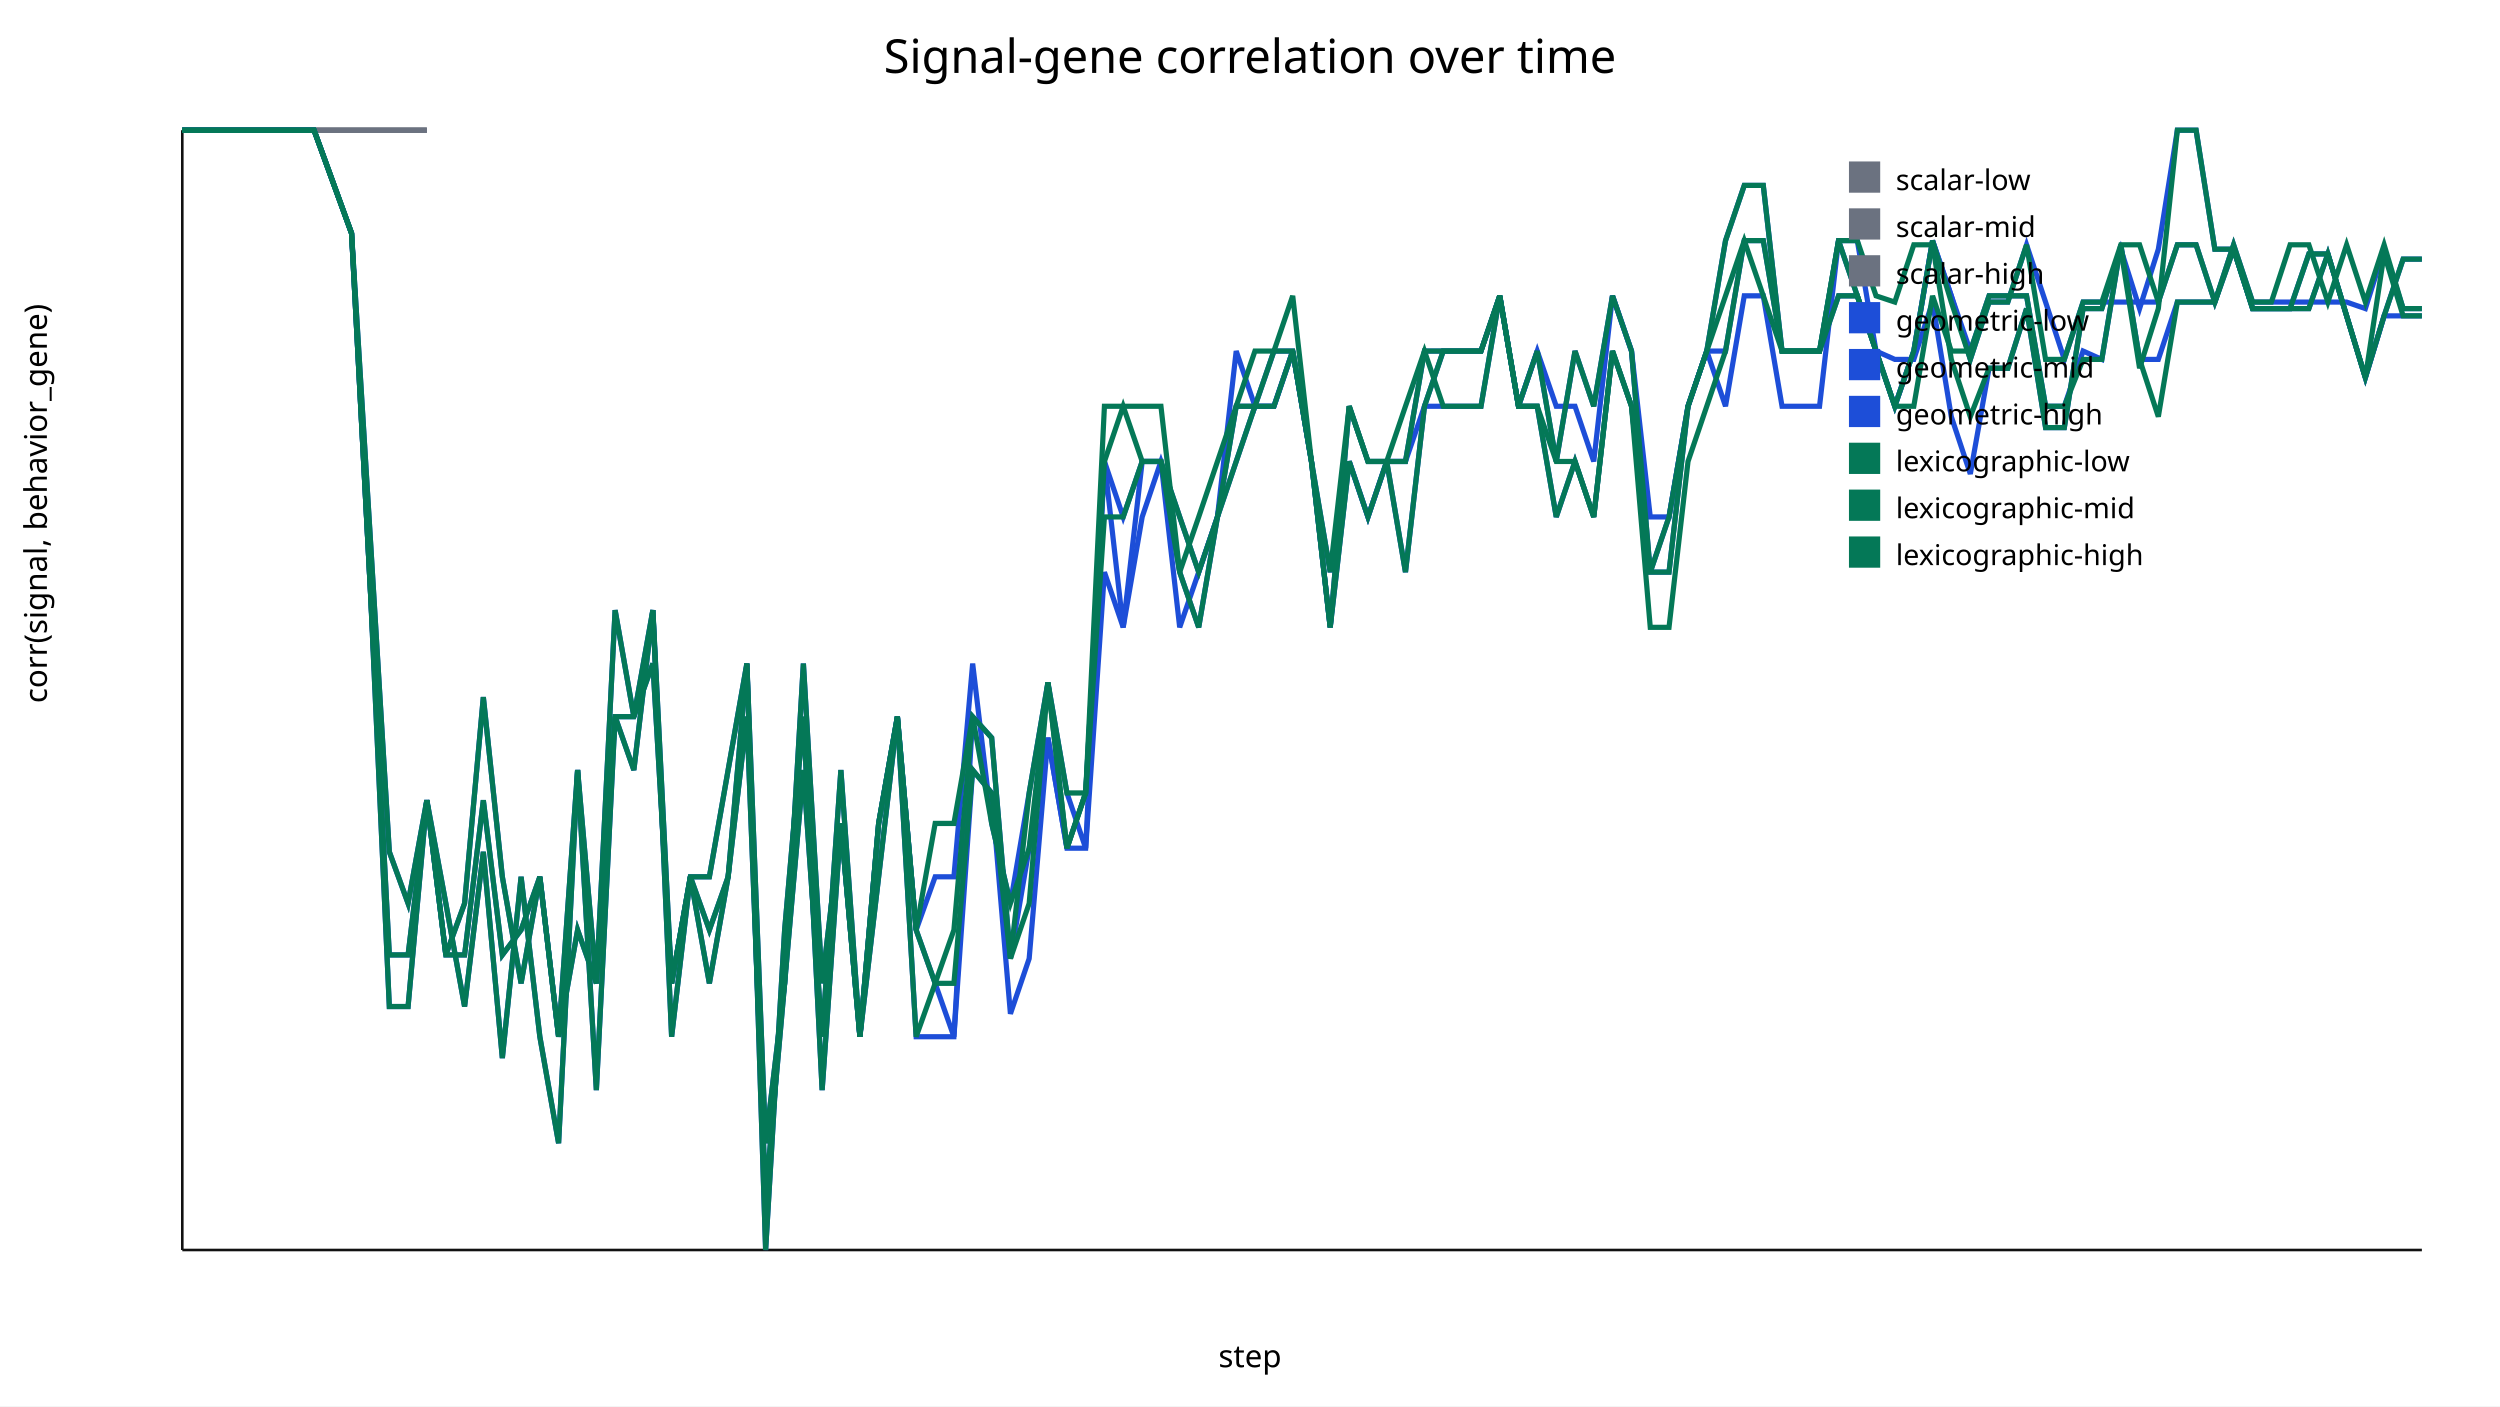
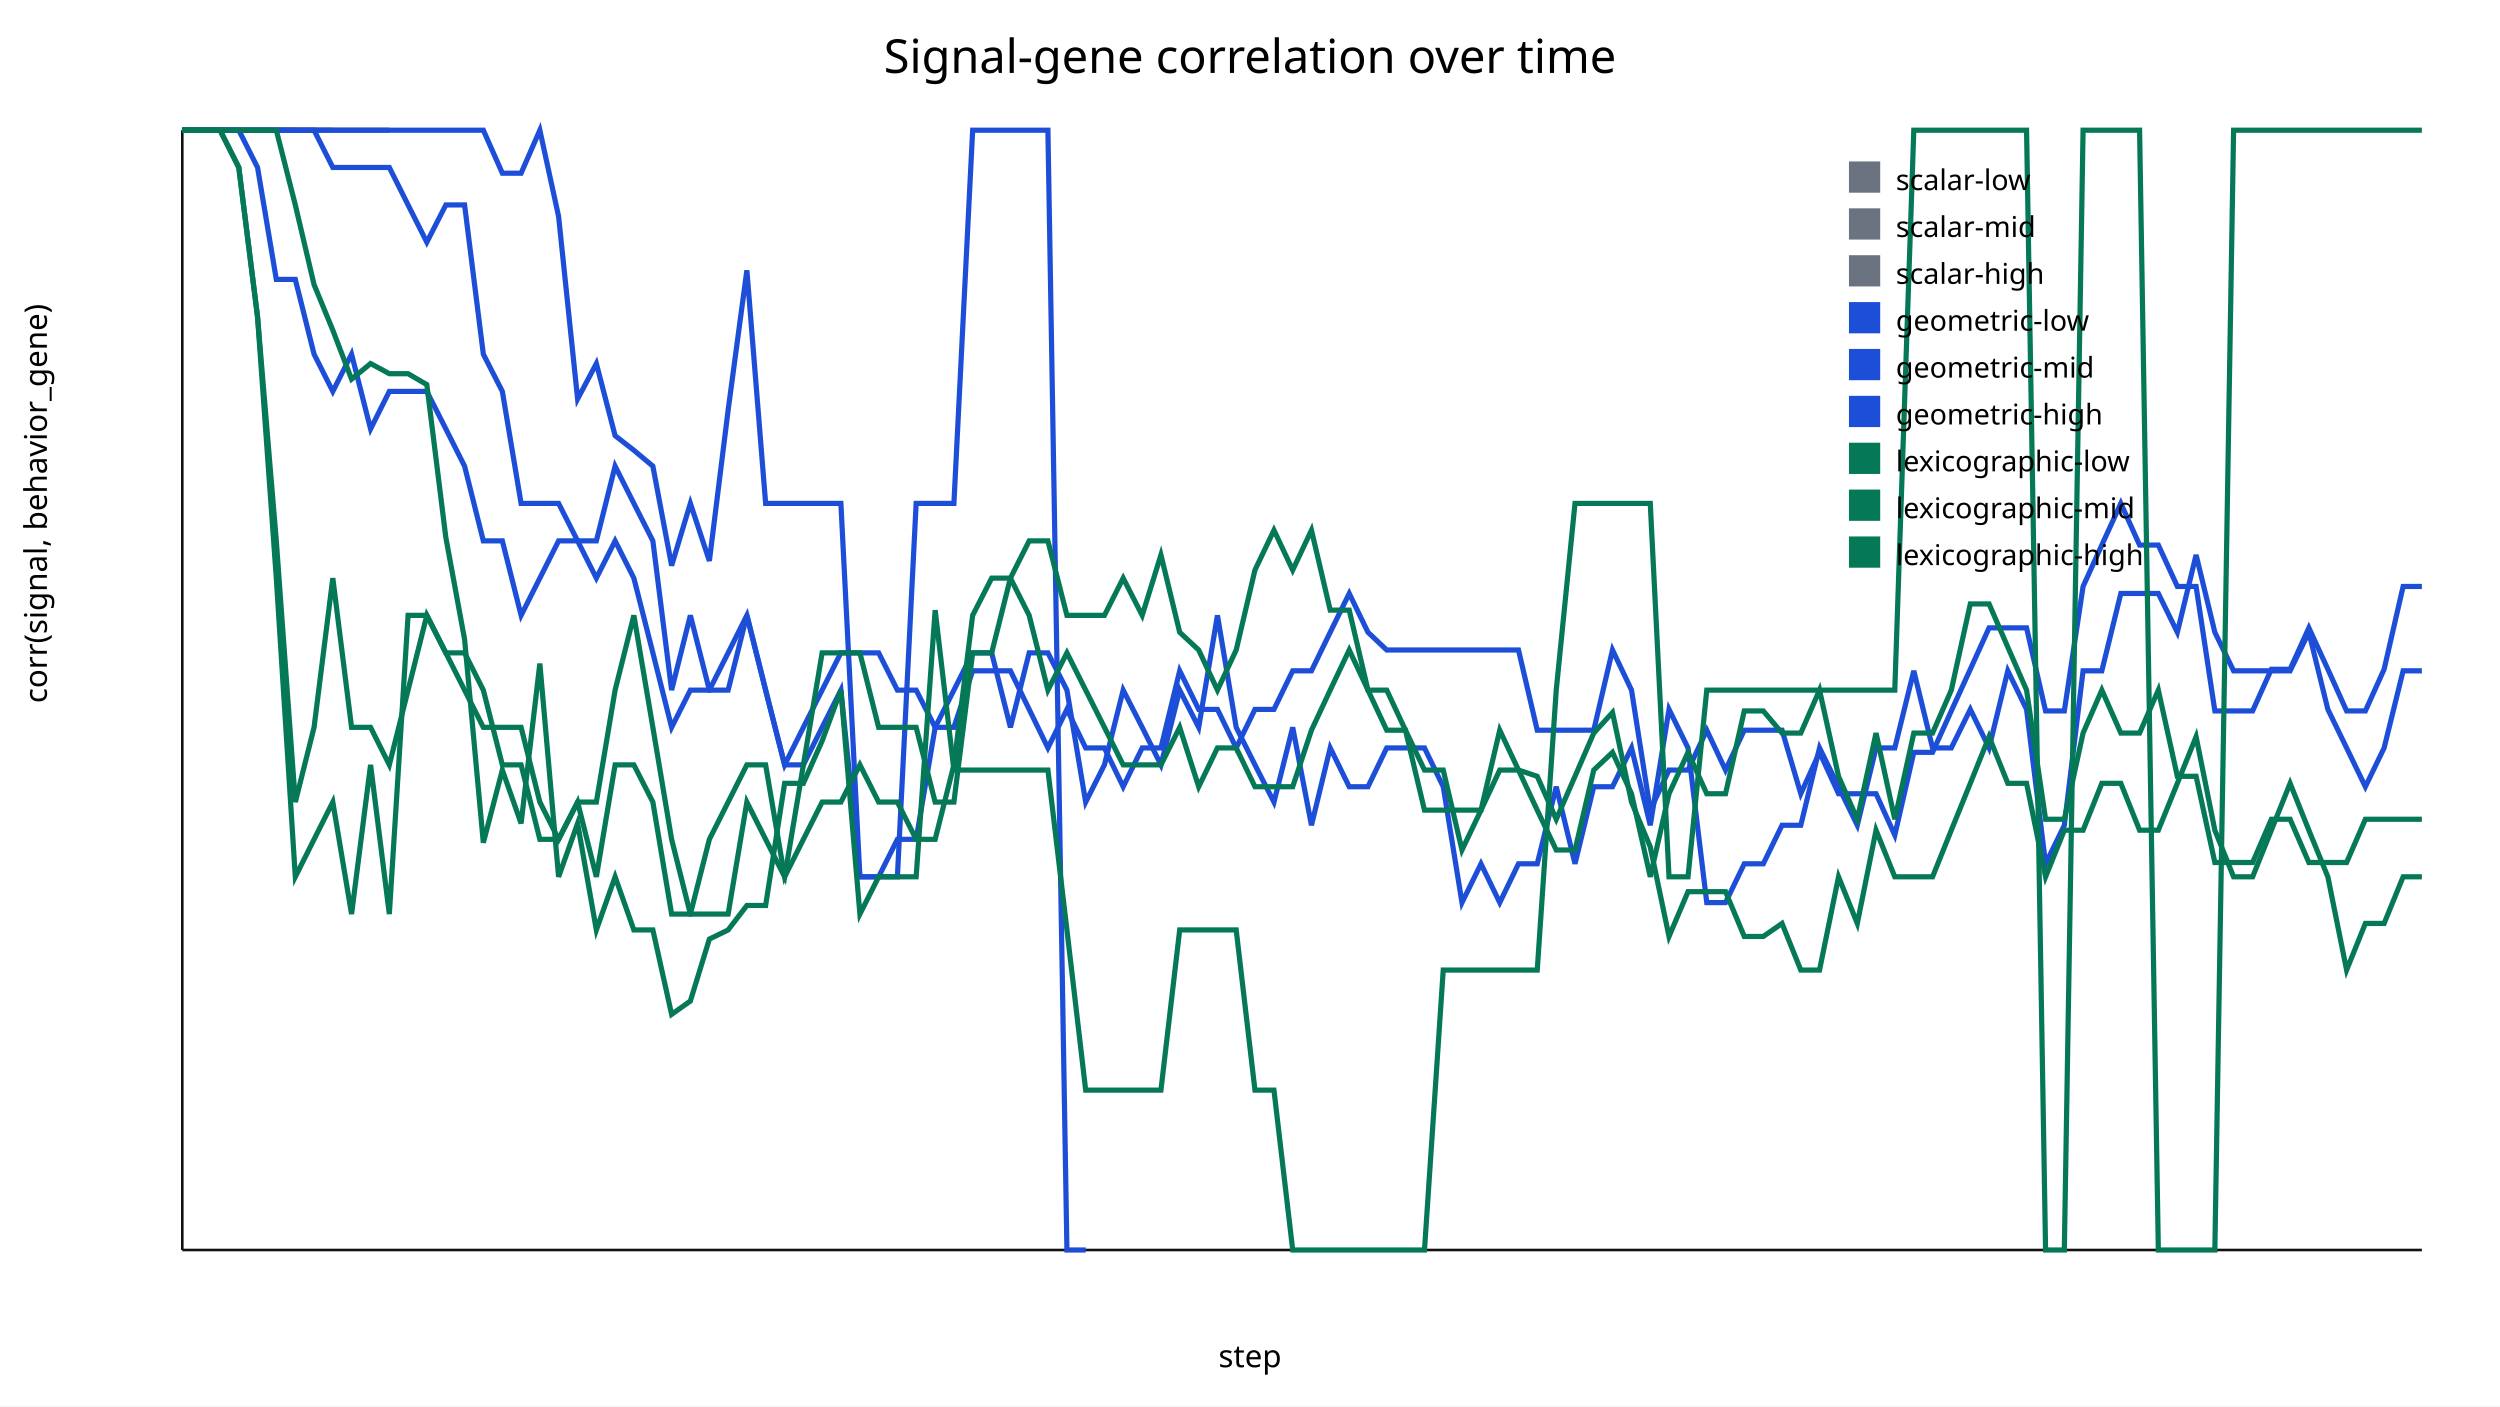
<svg xmlns="http://www.w3.org/2000/svg" width="960" height="540" viewBox="0 0 960 540">
  <rect width="100%" height="100%" fill="white" />
  <text x="480.0" y="28" text-anchor="middle" font-family="sans-serif" font-size="18">Signal-gene correlation over time</text>
  <line x1="70" y1="480" x2="930" y2="480" stroke="#111" />
  <line x1="70" y1="50" x2="70" y2="480" stroke="#111" />
  <text x="480.0" y="525" text-anchor="middle" font-family="sans-serif" font-size="12">step</text>
  <text x="18" y="270.0" transform="rotate(-90 18 270.0)" font-family="sans-serif" font-size="12">corr(signal, behavior_gene)</text>
-   <polyline fill="none" stroke="#6b7280" stroke-width="2" points="70.0,50.0 77.2,50.0 84.5,50.0 91.7,50.0 98.9,50.0 106.1,50.0 113.4,50.0 120.6,50.0 127.8,50.0 135.0,50.0 142.3,50.0 149.5,50.0 156.7,50.0 163.9,50.0" />
-   <polyline fill="none" stroke="#6b7280" stroke-width="2" points="70.0,50.0 77.2,50.0 84.5,50.0 91.7,50.0 98.9,50.0 106.1,50.0 113.4,50.0 120.6,50.0 127.8,50.0 135.0,50.0 142.3,50.0 149.5,50.0 156.7,50.0 163.9,50.0" />
-   <polyline fill="none" stroke="#6b7280" stroke-width="2" points="70.0,50.0 77.2,50.0 84.5,50.0 91.7,50.0 98.9,50.0 106.1,50.0 113.4,50.0 120.6,50.0 127.8,50.0 135.0,50.0 142.3,50.0 149.5,50.0 156.7,50.0 163.9,50.0" />
-   <polyline fill="none" stroke="#1d4ed8" stroke-width="2" points="70.0,50.0 77.2,50.0 84.5,50.0 91.7,50.0 98.9,50.0 106.1,50.0 113.4,50.0 120.6,50.0 127.8,69.8 135.0,89.6 142.3,228.1 149.5,366.7 156.7,366.7 163.9,307.3 171.2,346.9 178.4,386.5 185.6,327.1 192.9,406.3 200.1,336.7 207.3,398.1 214.5,439.0 221.8,295.7 229.0,377.6 236.2,234.3 243.4,275.2 250.7,234.3 257.9,377.6 265.1,336.7 272.4,336.7 279.6,295.7 286.8,254.8 294.0,480.0 301.3,357.1 308.5,275.2 315.7,418.6 322.9,316.2 330.2,398.1 337.4,316.2 344.6,275.2 351.8,357.1 359.1,336.7 366.3,336.7 373.5,254.8 380.8,316.2 388.0,346.9 395.2,304.5 402.4,262.1 409.7,304.5 416.9,325.7 424.1,177.2 431.3,240.9 438.6,177.2 445.8,177.2 453.0,219.7 460.3,240.9 467.5,198.5 474.7,177.2 481.9,156.0 489.2,156.0 496.4,134.8 503.6,177.2 510.8,219.7 518.1,177.2 525.3,198.5 532.5,177.2 539.7,219.7 547.0,156.0 554.2,134.8 561.4,134.8 568.7,134.8 575.9,113.6 583.1,156.0 590.3,134.8 597.6,156.0 604.8,156.0 612.0,177.2 619.2,113.6 626.5,134.8 633.7,198.5 640.9,198.5 648.2,156.0 655.4,134.8 662.6,156.0 669.8,113.6 677.1,113.6 684.3,156.0 691.5,156.0 698.7,156.0 706.0,92.4 713.2,92.4 720.4,134.8 727.6,138.0 734.9,138.0 742.1,116.0 749.3,160.0 756.6,182.0 763.8,141.4 771.0,141.4 778.2,118.5 785.5,164.2 792.7,164.2 799.9,118.5 807.1,118.5 814.4,95.7 821.6,118.5 828.8,95.7 836.1,50.0 843.3,50.0 850.5,95.7 857.7,95.7 865.0,118.5 872.2,118.5 879.4,118.5 886.6,97.5 893.9,97.5 901.1,121.3 908.3,145.0 915.5,121.3 922.8,99.5 930.0,99.5" />
-   <polyline fill="none" stroke="#1d4ed8" stroke-width="2" points="70.0,50.0 77.2,50.0 84.5,50.0 91.7,50.0 98.9,50.0 106.1,50.0 113.4,50.0 120.6,50.0 127.8,69.8 135.0,89.6 142.3,228.1 149.5,386.5 156.7,386.5 163.9,307.3 171.2,366.7 178.4,366.7 185.6,307.3 192.9,366.7 200.1,357.1 207.3,336.7 214.5,398.1 221.8,295.7 229.0,418.6 236.2,275.2 243.4,295.7 250.7,234.3 257.9,398.1 265.1,336.7 272.4,357.1 279.6,336.7 286.8,254.8 294.0,439.0 301.3,377.6 308.5,295.7 315.7,398.1 322.9,295.7 330.2,398.1 337.4,316.2 344.6,275.2 351.8,398.1 359.1,398.1 366.3,398.1 373.5,275.2 380.8,283.3 388.0,368.1 395.2,325.7 402.4,283.3 409.7,325.7 416.9,325.7 424.1,219.7 431.3,240.9 438.6,198.5 445.8,177.2 453.0,198.5 460.3,219.7 467.5,198.5 474.7,156.0 481.9,156.0 489.2,156.0 496.4,134.8 503.6,177.2 510.8,240.9 518.1,177.2 525.3,198.5 532.5,177.2 539.7,177.2 547.0,156.0 554.2,156.0 561.4,156.0 568.7,156.0 575.9,113.6 583.1,156.0 590.3,134.8 597.6,177.2 604.8,134.8 612.0,156.0 619.2,113.6 626.5,134.8 633.7,219.7 640.9,219.7 648.2,156.0 655.4,134.8 662.6,134.8 669.8,92.4 677.1,92.4 684.3,134.8 691.5,134.8 698.7,134.8 706.0,113.6 713.2,113.6 720.4,134.8 727.6,156.0 734.9,134.8 742.1,92.4 749.3,113.6 756.6,138.0 763.8,116.0 771.0,116.0 778.2,94.0 785.5,116.0 792.7,138.0 799.9,116.0 807.1,116.0 814.4,116.0 821.6,116.0 828.8,116.0 836.1,94.0 843.3,94.0 850.5,116.0 857.7,95.7 865.0,118.5 872.2,118.5 879.4,118.5 886.6,118.5 893.9,97.5 901.1,121.3 908.3,145.0 915.5,121.3 922.8,121.3 930.0,121.3" />
-   <polyline fill="none" stroke="#1d4ed8" stroke-width="2" points="70.0,50.0 77.2,50.0 84.5,50.0 91.7,50.0 98.9,50.0 106.1,50.0 113.4,50.0 120.6,50.0 127.8,69.8 135.0,89.6 142.3,208.3 149.5,327.1 156.7,346.9 163.9,307.3 171.2,366.7 178.4,346.9 185.6,267.7 192.9,336.7 200.1,377.6 207.3,336.7 214.5,398.1 221.8,357.1 229.0,377.6 236.2,275.2 243.4,275.2 250.7,254.8 257.9,377.6 265.1,336.7 272.4,377.6 279.6,336.7 286.8,275.2 294.0,459.5 301.3,377.6 308.5,254.8 315.7,377.6 322.9,316.2 330.2,398.1 337.4,336.7 344.6,275.2 351.8,357.1 359.1,377.6 366.3,398.1 373.5,295.7 380.8,304.5 388.0,389.3 395.2,368.1 402.4,283.3 409.7,325.7 416.9,304.5 424.1,177.2 431.3,198.5 438.6,177.2 445.8,177.2 453.0,240.9 460.3,219.7 467.5,198.5 474.7,134.8 481.9,156.0 489.2,134.8 496.4,134.8 503.6,177.2 510.8,240.9 518.1,156.0 525.3,177.2 532.5,177.2 539.7,177.2 547.0,134.8 554.2,134.8 561.4,134.8 568.7,134.8 575.9,113.6 583.1,156.0 590.3,156.0 597.6,198.5 604.8,177.2 612.0,198.5 619.2,134.8 626.5,156.0 633.7,219.7 640.9,198.5 648.2,156.0 655.4,134.8 662.6,92.4 669.8,71.2 677.1,71.2 684.3,134.8 691.5,134.8 698.7,134.8 706.0,92.4 713.2,113.6 720.4,134.8 727.6,156.0 734.9,134.8 742.1,92.4 749.3,113.6 756.6,134.8 763.8,113.6 771.0,113.6 778.2,113.6 785.5,156.0 792.7,156.0 799.9,134.8 807.1,138.0 814.4,94.0 821.6,138.0 828.8,138.0 836.1,116.0 843.3,116.0 850.5,116.0 857.7,94.0 865.0,116.0 872.2,116.0 879.4,116.0 886.6,116.0 893.9,116.0 901.1,116.0 908.3,118.5 915.5,95.7 922.8,118.5 930.0,118.5" />
-   <polyline fill="none" stroke="#047857" stroke-width="2" points="70.0,50.0 77.2,50.0 84.5,50.0 91.7,50.0 98.9,50.0 106.1,50.0 113.4,50.0 120.6,50.0 127.8,69.8 135.0,89.6 142.3,228.1 149.5,366.7 156.7,366.7 163.9,307.3 171.2,346.9 178.4,386.5 185.6,327.1 192.9,406.3 200.1,336.7 207.3,398.1 214.5,439.0 221.8,295.7 229.0,377.6 236.2,234.3 243.4,275.2 250.7,234.3 257.9,377.6 265.1,336.7 272.4,336.7 279.6,295.7 286.8,254.8 294.0,480.0 301.3,357.1 308.5,275.2 315.7,418.6 322.9,316.2 330.2,398.1 337.4,316.2 344.6,275.2 351.8,357.1 359.1,316.2 366.3,316.2 373.5,275.2 380.8,316.2 388.0,346.9 395.2,325.7 402.4,262.1 409.7,304.5 416.9,304.5 424.1,156.0 431.3,156.0 438.6,156.0 445.8,156.0 453.0,219.7 460.3,240.9 467.5,198.5 474.7,156.0 481.9,134.8 489.2,134.8 496.4,113.6 503.6,177.2 510.8,240.9 518.1,177.2 525.3,198.5 532.5,177.2 539.7,219.7 547.0,156.0 554.2,134.8 561.4,134.8 568.7,134.8 575.9,113.6 583.1,156.0 590.3,156.0 597.6,177.2 604.8,177.2 612.0,198.5 619.2,134.8 626.5,156.0 633.7,240.9 640.9,240.9 648.2,177.2 655.4,156.0 662.6,134.8 669.8,92.4 677.1,92.4 684.3,134.8 691.5,134.8 698.7,134.8 706.0,92.4 713.2,92.4 720.4,113.6 727.6,116.0 734.9,94.0 742.1,94.0 749.3,138.0 756.6,160.0 763.8,141.4 771.0,141.4 778.2,118.5 785.5,164.2 792.7,164.2 799.9,118.5 807.1,118.5 814.4,95.7 821.6,141.4 828.8,118.5 836.1,50.0 843.3,50.0 850.5,95.7 857.7,95.7 865.0,118.5 872.2,118.5 879.4,118.5 886.6,97.5 893.9,97.5 901.1,121.3 908.3,145.0 915.5,121.3 922.8,99.5 930.0,99.5" />
-   <polyline fill="none" stroke="#047857" stroke-width="2" points="70.0,50.0 77.2,50.0 84.5,50.0 91.7,50.0 98.9,50.0 106.1,50.0 113.4,50.0 120.6,50.0 127.8,69.8 135.0,89.6 142.3,228.1 149.5,386.5 156.7,386.5 163.9,307.3 171.2,366.7 178.4,366.7 185.6,307.3 192.9,366.7 200.1,357.1 207.3,336.7 214.5,398.1 221.8,295.7 229.0,418.6 236.2,275.2 243.4,295.7 250.7,234.3 257.9,398.1 265.1,336.7 272.4,357.1 279.6,336.7 286.8,254.8 294.0,439.0 301.3,377.6 308.5,295.7 315.7,398.1 322.9,295.7 330.2,398.1 337.4,316.2 344.6,275.2 351.8,398.1 359.1,377.6 366.3,357.1 373.5,275.2 380.8,283.3 388.0,368.1 395.2,304.5 402.4,262.1 409.7,325.7 416.9,304.5 424.1,198.5 431.3,198.5 438.6,177.2 445.8,177.2 453.0,198.5 460.3,219.7 467.5,198.5 474.7,177.2 481.9,156.0 489.2,156.0 496.4,134.8 503.6,177.2 510.8,240.9 518.1,156.0 525.3,177.2 532.5,177.2 539.7,156.0 547.0,134.8 554.2,156.0 561.4,156.0 568.7,156.0 575.9,113.6 583.1,156.0 590.3,134.8 597.6,177.2 604.8,134.8 612.0,156.0 619.2,113.6 626.5,134.8 633.7,219.7 640.9,219.7 648.2,156.0 655.4,134.8 662.6,113.6 669.8,92.4 677.1,113.6 684.3,134.8 691.5,134.8 698.7,134.8 706.0,113.6 713.2,113.6 720.4,134.8 727.6,156.0 734.9,134.8 742.1,92.4 749.3,116.0 756.6,138.0 763.8,116.0 771.0,116.0 778.2,94.0 785.5,138.0 792.7,138.0 799.9,116.0 807.1,116.0 814.4,94.0 821.6,94.0 828.8,116.0 836.1,94.0 843.3,94.0 850.5,116.0 857.7,95.7 865.0,118.5 872.2,118.5 879.4,118.5 886.6,118.5 893.9,97.5 901.1,121.3 908.3,145.0 915.5,97.5 922.8,121.3 930.0,121.3" />
-   <polyline fill="none" stroke="#047857" stroke-width="2" points="70.0,50.0 77.2,50.0 84.5,50.0 91.7,50.0 98.9,50.0 106.1,50.0 113.4,50.0 120.6,50.0 127.8,69.8 135.0,89.6 142.3,208.3 149.5,327.1 156.7,346.9 163.9,307.3 171.2,366.7 178.4,346.9 185.6,267.7 192.9,336.7 200.1,377.6 207.3,336.7 214.5,398.1 221.8,357.1 229.0,377.6 236.2,275.2 243.4,275.2 250.7,254.8 257.9,377.6 265.1,336.7 272.4,377.6 279.6,336.7 286.8,275.2 294.0,459.5 301.3,377.6 308.5,254.8 315.7,377.6 322.9,316.2 330.2,398.1 337.4,336.7 344.6,275.2 351.8,357.1 359.1,377.6 366.3,377.6 373.5,295.7 380.8,304.5 388.0,368.1 395.2,346.9 402.4,262.1 409.7,325.7 416.9,304.5 424.1,177.2 431.3,156.0 438.6,177.2 445.8,177.2 453.0,219.7 460.3,198.5 467.5,177.2 474.7,156.0 481.9,156.0 489.2,134.8 496.4,134.8 503.6,177.2 510.8,219.7 518.1,156.0 525.3,177.2 532.5,177.2 539.7,177.2 547.0,134.8 554.2,134.8 561.4,134.8 568.7,134.8 575.9,113.6 583.1,156.0 590.3,156.0 597.6,198.5 604.8,177.2 612.0,198.5 619.2,134.8 626.5,156.0 633.7,219.7 640.9,198.5 648.2,156.0 655.4,134.8 662.6,92.4 669.8,71.2 677.1,71.2 684.3,134.8 691.5,134.8 698.7,134.8 706.0,92.4 713.2,113.6 720.4,134.8 727.6,156.0 734.9,156.0 742.1,113.6 749.3,134.8 756.6,134.8 763.8,113.6 771.0,113.6 778.2,113.6 785.5,156.0 792.7,156.0 799.9,138.0 807.1,138.0 814.4,94.0 821.6,138.0 828.8,160.0 836.1,116.0 843.3,116.0 850.5,116.0 857.7,94.0 865.0,116.0 872.2,116.0 879.4,94.0 886.6,94.0 893.9,116.0 901.1,94.0 908.3,116.0 915.5,94.0 922.8,118.5 930.0,118.5" />
+   <polyline fill="none" stroke="#6b7280" stroke-width="2" points="70.0,50.0 77.2,50.0 84.5,50.0 91.7,50.0 98.9,50.0 106.1,50.0 113.4,50.0" />
+   <polyline fill="none" stroke="#6b7280" stroke-width="2" points="70.0,50.0 77.2,50.0 84.5,50.0 91.7,50.0 98.9,50.0 106.1,50.0 113.4,50.0 120.6,50.0 127.8,50.0" />
+   <polyline fill="none" stroke="#6b7280" stroke-width="2" points="70.0,50.0 77.2,50.0 84.5,50.0 91.7,50.0 98.9,50.0 106.1,50.0 113.4,50.0 120.6,50.0 127.8,50.0 135.0,50.0 142.3,50.0 149.5,50.0" />
+   <polyline fill="none" stroke="#1d4ed8" stroke-width="2" points="70.0,50.0 77.2,50.0 84.5,50.0 91.7,50.0 98.9,50.0 106.1,50.0 113.4,50.0 120.6,50.0 127.8,50.0 135.0,50.0 142.3,50.0 149.5,50.0 156.7,50.0 163.9,50.0 171.2,50.0 178.4,50.0 185.6,50.0 192.9,66.5 200.1,66.5 207.3,50.0 214.5,83.1 221.8,153.2 229.0,139.6 236.2,167.3 243.4,172.9 250.7,179.0 257.9,217.2 265.1,193.3 272.4,215.4 279.6,157.5 286.8,103.8 294.0,193.3 301.3,193.3 308.5,193.3 315.7,193.3 322.9,193.3 330.2,336.7 337.4,336.7 344.6,336.7 351.8,193.3 359.1,193.3 366.3,193.3 373.5,50.0 380.8,50.0 388.0,50.0 395.2,50.0 402.4,50.0 409.7,480.0 416.9,480.0" />
+   <polyline fill="none" stroke="#1d4ed8" stroke-width="2" points="70.0,50.0 77.2,50.0 84.5,50.0 91.7,50.0 98.9,50.0 106.1,50.0 113.4,50.0 120.6,50.0 127.8,64.3 135.0,64.3 142.3,64.3 149.5,64.3 156.7,78.7 163.9,93.0 171.2,78.7 178.4,78.7 185.6,136.0 192.9,150.3 200.1,193.3 207.3,193.3 214.5,193.3 221.8,207.7 229.0,207.7 236.2,179.0 243.4,193.3 250.7,207.7 257.9,265.0 265.1,236.3 272.4,265.0 279.6,265.0 286.8,236.3 294.0,265.0 301.3,293.7 308.5,293.7 315.7,279.3 322.9,265.0 330.2,336.7 337.4,336.7 344.6,322.3 351.8,322.3 359.1,279.3 366.3,265.0 373.5,250.7 380.8,250.7 388.0,279.3 395.2,250.7 402.4,250.7 409.7,265.0 416.9,308.0 424.1,293.7 431.3,265.0 438.6,279.3 445.8,293.7 453.0,265.0 460.3,279.3 467.5,236.3 474.7,279.3 481.9,293.7 489.2,308.0 496.4,279.3 503.6,316.9 510.8,287.2 518.1,302.1 525.3,302.1 532.5,287.2 539.7,287.2 547.0,287.2 554.2,302.1 561.4,346.6 568.7,331.7 575.9,346.6 583.1,331.7 590.3,331.7 597.6,302.1 604.8,331.7 612.0,302.1 619.2,302.1 626.5,287.2 633.7,316.9 640.9,272.4 648.2,287.2 655.4,346.6 662.6,346.6 669.8,331.7 677.1,331.7 684.3,316.9 691.5,316.9 698.7,287.2 706.0,302.1 713.2,316.9 720.4,287.2 727.6,287.2 734.9,257.6 742.1,287.2 749.3,287.2 756.6,272.4 763.8,287.2 771.0,257.6 778.2,272.4 785.5,331.7 792.7,316.9 799.9,257.6 807.1,257.6 814.4,227.9 821.6,227.9 828.8,227.9 836.1,242.8 843.3,213.1 850.5,242.8 857.7,257.6 865.0,257.6 872.2,257.6 879.4,257.6 886.6,242.8 893.9,272.4 901.1,287.2 908.3,302.1 915.5,287.2 922.8,257.6 930.0,257.6" />
+   <polyline fill="none" stroke="#1d4ed8" stroke-width="2" points="70.0,50.0 77.2,50.0 84.5,50.0 91.7,50.0 98.9,64.3 106.1,107.3 113.4,107.3 120.6,136.0 127.8,150.3 135.0,136.0 142.3,164.7 149.5,150.3 156.7,150.3 163.9,150.3 171.2,164.7 178.4,179.0 185.6,207.7 192.9,207.7 200.1,236.3 207.3,222.0 214.5,207.7 221.8,207.7 229.0,222.0 236.2,207.7 243.4,222.0 250.7,250.7 257.9,279.3 265.1,265.0 272.4,265.0 279.6,250.7 286.8,236.3 294.0,265.0 301.3,293.7 308.5,279.3 315.7,265.0 322.9,250.7 330.2,250.7 337.4,250.7 344.6,265.0 351.8,265.0 359.1,279.3 366.3,279.3 373.5,257.6 380.8,257.6 388.0,257.6 395.2,272.4 402.4,287.2 409.7,272.4 416.9,287.2 424.1,287.2 431.3,302.1 438.6,287.2 445.8,287.2 453.0,257.6 460.3,272.4 467.5,272.4 474.7,287.2 481.9,272.4 489.2,272.4 496.4,257.6 503.6,257.6 510.8,242.8 518.1,227.9 525.3,242.8 532.5,249.6 539.7,249.6 547.0,249.6 554.2,249.6 561.4,249.6 568.7,249.6 575.9,249.6 583.1,249.6 590.3,280.4 597.6,280.4 604.8,280.4 612.0,280.4 619.2,249.6 626.5,265.0 633.7,311.1 640.9,295.7 648.2,295.7 655.4,280.4 662.6,295.7 669.8,280.4 677.1,280.4 684.3,280.4 691.5,304.8 698.7,288.9 706.0,304.8 713.2,304.8 720.4,304.8 727.6,320.7 734.9,288.9 742.1,288.9 749.3,273.0 756.6,257.0 763.8,241.1 771.0,241.1 778.2,241.1 785.5,273.0 792.7,273.0 799.9,225.2 807.1,209.3 814.4,193.3 821.6,209.3 828.8,209.3 836.1,225.2 843.3,225.2 850.5,273.0 857.7,273.0 865.0,273.0 872.2,257.0 879.4,257.0 886.6,241.1 893.9,257.0 901.1,273.0 908.3,273.0 915.5,257.0 922.8,225.2 930.0,225.2" />
+   <polyline fill="none" stroke="#047857" stroke-width="2" points="70.0,50.0 77.2,50.0 84.5,50.0 91.7,50.0 98.9,50.0 106.1,50.0 113.4,78.7 120.6,109.3 127.8,126.8 135.0,145.6 142.3,139.6 149.5,143.5 156.7,143.5 163.9,147.7 171.2,206.4 178.4,245.5 185.6,323.6 192.9,295.7 200.1,316.2 207.3,254.8 214.5,336.7 221.8,316.2 229.0,357.1 236.2,336.7 243.4,357.1 250.7,357.1 257.9,389.5 265.1,384.4 272.4,360.6 279.6,357.1 286.8,347.7 294.0,347.7 301.3,300.8 308.5,300.8 315.7,284.5 322.9,265.0 330.2,351.0 337.4,336.7 344.6,336.7 351.8,336.7 359.1,234.3 366.3,295.7 373.5,295.7 380.8,295.7 388.0,295.7 395.2,295.7 402.4,295.7 409.7,357.1 416.9,418.6 424.1,418.6 431.3,418.6 438.6,418.6 445.8,418.6 453.0,357.1 460.3,357.1 467.5,357.1 474.7,357.1 481.9,418.6 489.2,418.6 496.4,480.0 503.6,480.0 510.8,480.0 518.1,480.0 525.3,480.0 532.5,480.0 539.7,480.0 547.0,480.0 554.2,372.5 561.4,372.5 568.7,372.5 575.9,372.5 583.1,372.5 590.3,372.5 597.6,265.0 604.8,193.3 612.0,193.3 619.2,193.3 626.5,193.3 633.7,193.3 640.9,336.7 648.2,336.7 655.4,265.0 662.6,265.0 669.8,265.0 677.1,265.0 684.3,265.0 691.5,265.0 698.7,265.0 706.0,265.0 713.2,265.0 720.4,265.0 727.6,265.0 734.9,50.0 742.1,50.0 749.3,50.0 756.6,50.0 763.8,50.0 771.0,50.0 778.2,50.0 785.5,480.0 792.7,480.0 799.9,50.0 807.1,50.0 814.4,50.0 821.6,50.0 828.8,480.0 836.1,480.0 843.3,480.0 850.5,480.0 857.7,50.0 865.0,50.0 872.2,50.0 879.4,50.0 886.6,50.0 893.9,50.0 901.1,50.0 908.3,50.0 915.5,50.0 922.8,50.0 930.0,50.0" />
+   <polyline fill="none" stroke="#047857" stroke-width="2" points="70.0,50.0 77.2,50.0 84.5,50.0 91.7,64.3 98.9,121.7 106.1,222.0 113.4,336.7 120.6,322.3 127.8,308.0 135.0,351.0 142.3,293.7 149.5,351.0 156.7,236.3 163.9,236.3 171.2,250.7 178.4,265.0 185.6,279.3 192.9,279.3 200.1,279.3 207.3,308.0 214.5,322.3 221.8,308.0 229.0,308.0 236.2,265.0 243.4,236.3 250.7,279.3 257.9,322.3 265.1,351.0 272.4,351.0 279.6,351.0 286.8,308.0 294.0,322.3 301.3,336.7 308.5,293.7 315.7,250.7 322.9,250.7 330.2,250.7 337.4,279.3 344.6,279.3 351.8,279.3 359.1,308.0 366.3,308.0 373.5,250.7 380.8,250.7 388.0,222.0 395.2,207.7 402.4,207.7 409.7,236.3 416.9,236.3 424.1,236.3 431.3,222.0 438.6,236.3 445.8,213.1 453.0,242.8 460.3,249.6 467.5,265.0 474.7,249.6 481.9,218.9 489.2,203.6 496.4,218.9 503.6,203.6 510.8,234.3 518.1,234.3 525.3,265.0 532.5,265.0 539.7,280.4 547.0,295.7 554.2,295.7 561.4,326.4 568.7,311.1 575.9,295.7 583.1,295.7 590.3,298.1 597.6,314.6 604.8,298.1 612.0,281.5 619.2,273.6 626.5,308.0 633.7,325.2 640.9,359.6 648.2,342.4 655.4,342.4 662.6,342.4 669.8,359.6 677.1,359.6 684.3,354.6 691.5,372.5 698.7,372.5 706.0,336.7 713.2,354.6 720.4,318.8 727.6,336.7 734.9,336.7 742.1,336.7 749.3,318.8 756.6,300.8 763.8,282.9 771.0,300.8 778.2,300.8 785.5,336.7 792.7,318.8 799.9,318.8 807.1,300.8 814.4,300.8 821.6,318.8 828.8,318.8 836.1,300.8 843.3,282.9 850.5,318.8 857.7,336.7 865.0,336.7 872.2,318.8 879.4,300.8 886.6,318.8 893.9,336.7 901.1,372.5 908.3,354.6 915.5,354.6 922.8,336.7 930.0,336.7" />
+   <polyline fill="none" stroke="#047857" stroke-width="2" points="70.0,50.0 77.2,50.0 84.5,50.0 91.7,64.3 98.9,121.7 106.1,207.7 113.4,308.0 120.6,279.3 127.8,222.0 135.0,279.3 142.3,279.3 149.5,293.7 156.7,265.0 163.9,236.3 171.2,250.7 178.4,250.7 185.6,265.0 192.9,293.7 200.1,293.7 207.3,322.3 214.5,322.3 221.8,308.0 229.0,336.7 236.2,293.7 243.4,293.7 250.7,308.0 257.9,351.0 265.1,351.0 272.4,322.3 279.6,308.0 286.8,293.7 294.0,293.7 301.3,336.7 308.5,322.3 315.7,308.0 322.9,308.0 330.2,293.7 337.4,308.0 344.6,308.0 351.8,322.3 359.1,322.3 366.3,293.7 373.5,236.3 380.8,222.0 388.0,222.0 395.2,236.3 402.4,265.0 409.7,250.7 416.9,265.0 424.1,279.3 431.3,293.7 438.6,293.7 445.8,293.7 453.0,279.3 460.3,302.1 467.5,287.2 474.7,287.2 481.9,302.1 489.2,302.1 496.4,302.1 503.6,280.4 510.8,265.0 518.1,249.6 525.3,265.0 532.5,280.4 539.7,280.4 547.0,311.1 554.2,311.1 561.4,311.1 568.7,311.1 575.9,280.4 583.1,295.7 590.3,311.1 597.6,326.4 604.8,326.4 612.0,295.7 619.2,288.9 626.5,304.8 633.7,336.7 640.9,304.8 648.2,288.9 655.4,304.8 662.6,304.8 669.8,273.0 677.1,273.0 684.3,281.5 691.5,281.5 698.7,265.0 706.0,298.1 713.2,314.6 720.4,281.5 727.6,314.6 734.9,281.5 742.1,281.5 749.3,265.0 756.6,231.9 763.8,231.9 771.0,248.5 778.2,265.0 785.5,314.6 792.7,314.6 799.9,281.5 807.1,265.0 814.4,281.5 821.6,281.5 828.8,265.0 836.1,298.1 843.3,298.1 850.5,331.2 857.7,331.2 865.0,331.2 872.2,314.6 879.4,314.6 886.6,331.2 893.9,331.2 901.1,331.2 908.3,314.6 915.5,314.6 922.8,314.6 930.0,314.6" />
  <rect x="710" y="62" width="12" height="12" fill="#6b7280" />
  <text x="728" y="73" font-family="sans-serif" font-size="11">scalar-low</text>
  <rect x="710" y="80" width="12" height="12" fill="#6b7280" />
  <text x="728" y="91" font-family="sans-serif" font-size="11">scalar-mid</text>
  <rect x="710" y="98" width="12" height="12" fill="#6b7280" />
  <text x="728" y="109" font-family="sans-serif" font-size="11">scalar-high</text>
  <rect x="710" y="116" width="12" height="12" fill="#1d4ed8" />
  <text x="728" y="127" font-family="sans-serif" font-size="11">geometric-low</text>
  <rect x="710" y="134" width="12" height="12" fill="#1d4ed8" />
  <text x="728" y="145" font-family="sans-serif" font-size="11">geometric-mid</text>
  <rect x="710" y="152" width="12" height="12" fill="#1d4ed8" />
  <text x="728" y="163" font-family="sans-serif" font-size="11">geometric-high</text>
  <rect x="710" y="170" width="12" height="12" fill="#047857" />
  <text x="728" y="181" font-family="sans-serif" font-size="11">lexicographic-low</text>
  <rect x="710" y="188" width="12" height="12" fill="#047857" />
  <text x="728" y="199" font-family="sans-serif" font-size="11">lexicographic-mid</text>
  <rect x="710" y="206" width="12" height="12" fill="#047857" />
  <text x="728" y="217" font-family="sans-serif" font-size="11">lexicographic-high</text>
</svg>
